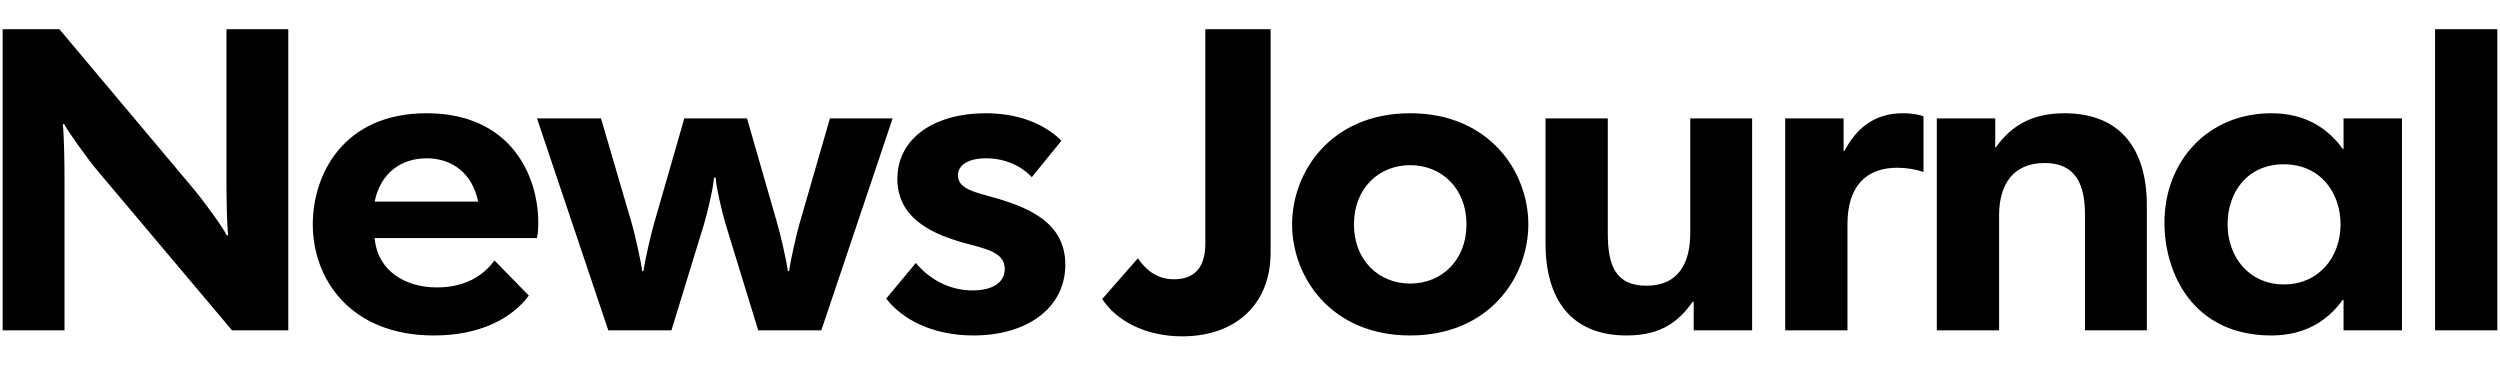
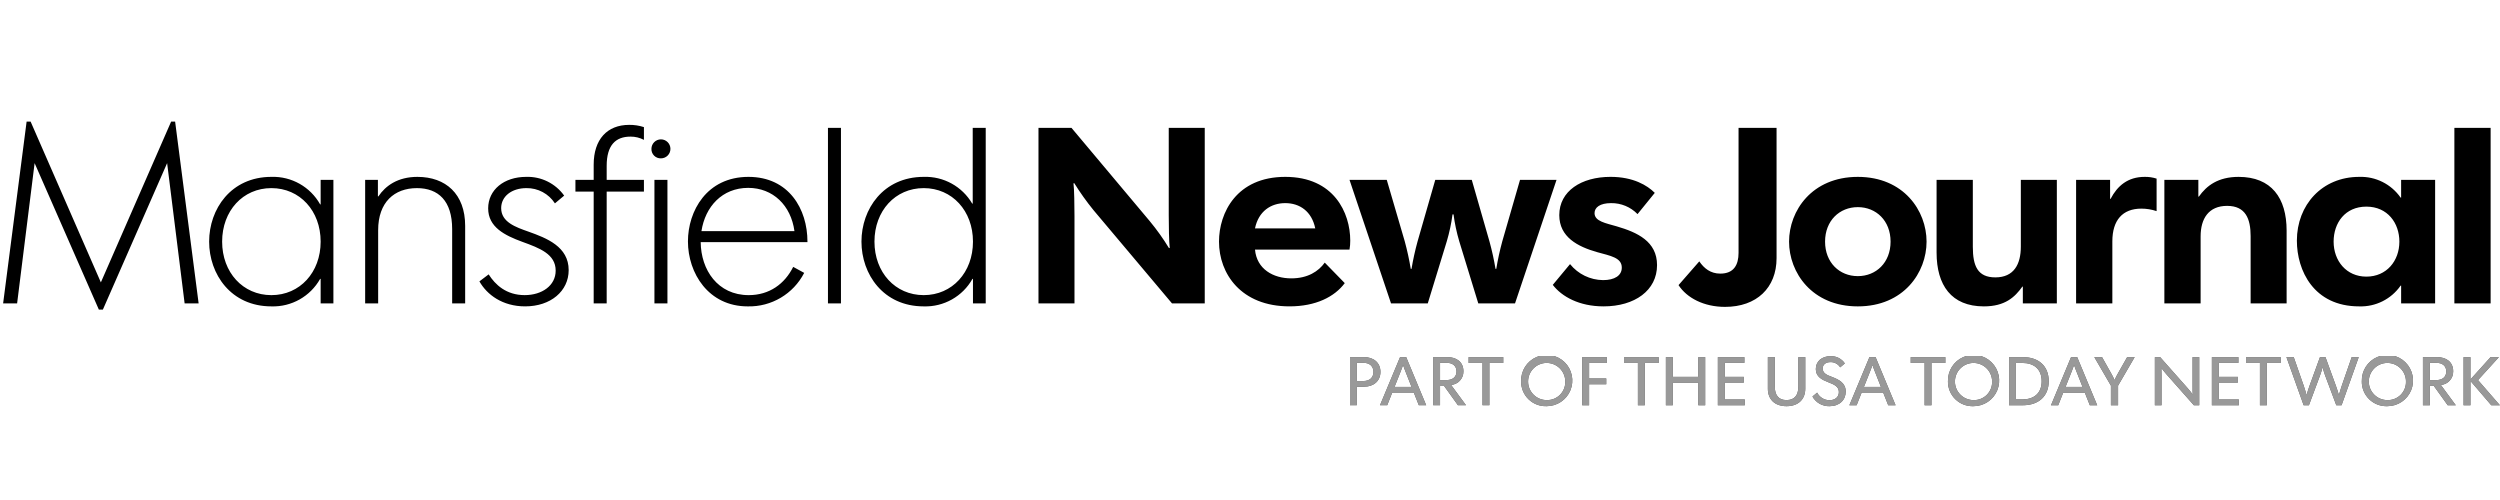
- <svg xmlns="http://www.w3.org/2000/svg" preserveAspectRatio="xMidYMid" width="171" height="25" viewBox="0 0 171 25">
-   <path d="M166.558,22.594 L166.558,1.995 L170.818,1.995 L170.818,22.594 L166.558,22.594 ZM160.299,20.511 L160.241,20.511 C159.271,21.861 157.743,22.946 155.364,22.946 C150.017,22.946 148.048,18.721 148.048,15.229 C148.048,11.033 151.016,7.746 155.364,7.746 C157.743,7.746 159.271,8.832 160.241,10.182 L160.299,10.182 L160.299,8.098 L164.295,8.098 L164.295,22.594 L160.299,22.594 L160.299,20.511 ZM156.216,11.238 C153.719,11.238 152.367,13.146 152.367,15.346 C152.367,17.606 153.866,19.455 156.216,19.455 C158.595,19.455 160.094,17.606 160.094,15.346 C160.094,13.175 158.713,11.238 156.216,11.238 ZM142.613,14.701 C142.613,12.676 142.026,11.150 139.852,11.150 C137.678,11.150 136.738,12.647 136.738,14.730 L136.738,22.594 L132.478,22.594 L132.478,8.098 L136.473,8.098 L136.473,10.064 L136.532,10.064 C137.443,8.773 138.794,7.746 141.203,7.746 C145.052,7.746 146.844,10.211 146.844,14.055 L146.844,22.594 L142.613,22.594 L142.613,14.701 ZM129.775,11.473 C127.571,11.473 126.367,12.823 126.367,15.317 L126.367,22.594 L122.107,22.594 L122.107,8.098 L126.102,8.098 L126.102,10.328 L126.161,10.328 C126.954,8.802 128.188,7.746 130.157,7.746 C130.656,7.746 131.155,7.805 131.567,7.952 L131.567,11.767 C131.097,11.590 130.392,11.473 129.775,11.473 ZM115.849,20.628 L115.790,20.628 C114.909,21.861 113.763,22.946 111.266,22.946 C107.447,22.946 105.713,20.452 105.713,16.637 L105.713,8.098 L109.973,8.098 L109.973,15.963 C109.973,18.193 110.531,19.543 112.617,19.543 C114.791,19.543 115.614,18.017 115.614,15.933 L115.614,8.098 L119.845,8.098 L119.845,22.594 L115.849,22.594 L115.849,20.628 ZM96.459,22.946 C91.053,22.946 88.380,18.956 88.380,15.346 C88.380,11.737 91.053,7.746 96.459,7.746 C101.864,7.746 104.538,11.737 104.538,15.346 C104.538,18.956 101.864,22.946 96.459,22.946 ZM96.459,11.297 C94.314,11.297 92.610,12.881 92.610,15.346 C92.610,17.811 94.314,19.396 96.459,19.396 C98.603,19.396 100.307,17.811 100.307,15.346 C100.307,12.881 98.603,11.297 96.459,11.297 ZM80.858,23.005 C78.361,23.005 76.363,21.949 75.393,20.452 L77.832,17.665 C78.390,18.486 79.154,19.102 80.300,19.102 C81.886,19.102 82.444,18.076 82.444,16.667 L82.444,1.995 L86.910,1.995 L86.910,17.283 C86.910,20.775 84.560,23.005 80.858,23.005 ZM72.867,18.105 C72.867,21.068 70.252,22.946 66.580,22.946 C63.730,22.946 61.673,21.802 60.616,20.423 L62.643,17.987 C63.524,19.044 64.876,19.865 66.521,19.865 C67.873,19.865 68.725,19.337 68.725,18.398 C68.725,17.224 67.402,17.019 65.816,16.579 C63.554,15.933 61.380,14.818 61.380,12.236 C61.380,9.419 63.965,7.746 67.402,7.746 C70.076,7.746 71.721,8.744 72.602,9.624 L70.575,12.119 C69.900,11.385 68.783,10.828 67.461,10.828 C66.168,10.828 65.522,11.326 65.522,12.001 C65.522,12.970 66.844,13.175 68.137,13.556 C70.546,14.261 72.867,15.317 72.867,18.105 ZM51.861,22.594 L49.627,15.317 C49.393,14.525 48.981,12.793 48.952,12.148 L48.834,12.148 C48.805,12.793 48.394,14.525 48.159,15.317 L45.926,22.594 L41.607,22.594 L36.730,8.098 L41.108,8.098 L43.223,15.317 C43.399,15.904 43.840,17.841 43.928,18.545 L44.016,18.545 C44.104,17.811 44.545,15.963 44.721,15.346 L46.807,8.098 L51.096,8.098 L53.182,15.346 C53.359,15.963 53.799,17.811 53.888,18.545 L53.975,18.545 C54.063,17.841 54.504,15.904 54.681,15.317 L56.767,8.098 L61.056,8.098 L56.179,22.594 L51.861,22.594 ZM36.730,16.285 L25.625,16.285 C25.830,18.574 27.769,19.660 29.884,19.660 C31.824,19.660 33.087,18.838 33.821,17.811 L36.172,20.218 C34.967,21.832 32.764,22.946 29.679,22.946 C23.980,22.946 21.394,19.102 21.394,15.346 C21.394,11.972 23.451,7.746 29.180,7.746 C34.908,7.746 36.818,11.972 36.818,15.229 C36.818,15.611 36.788,15.992 36.730,16.285 ZM29.180,10.828 C27.476,10.828 26.036,11.796 25.625,13.791 L32.705,13.791 C32.294,11.796 30.883,10.828 29.180,10.828 ZM6.646,11.649 C5.911,10.769 4.707,9.067 4.383,8.480 L4.295,8.509 C4.383,9.155 4.413,11.209 4.413,12.324 L4.413,22.594 L0.182,22.594 L0.182,1.995 L4.060,1.995 L13.256,12.940 C13.990,13.820 15.224,15.523 15.518,16.109 L15.606,16.080 C15.518,15.434 15.489,13.381 15.489,12.265 L15.489,1.995 L19.719,1.995 L19.719,22.594 L15.871,22.594 L6.646,11.649 Z" class="cls-1" />
+ <svg xmlns="http://www.w3.org/2000/svg" id="Mansfield" width="800" height="160" viewBox="0 0 800 160">
+   <defs>
+     <style>
+       .cls-1 {
+         fill: #000;
+         filter: url(#filter);
+       }
+ 
+       .cls-1, .cls-2 {
+         fill-rule: evenodd;
+       }
+ 
+       .cls-2 {
+         fill: #000;
+       }
+     </style>
+     <filter id="filter" x="432" y="113.969" width="367.969" height="16" filterUnits="userSpaceOnUse">
+       <feFlood result="flood" flood-color="#999" />
+       <feComposite result="composite" operator="in" in2="SourceGraphic" />
+       <feBlend result="blend" in2="SourceGraphic" />
+     </filter>
+   </defs>
+   <path id="USAT_Network" data-name="USAT Network" class="cls-1" d="M431.989,114.273h4.489c3.156,0,5.267,1.865,5.267,4.741s-2.155,4.735-5.267,4.735h-2.29v5.925h-2.2v-15.4Zm4.267,7.659c2.112,0,3.244-1.163,3.244-2.918,0-1.736-1.132-2.919-3.244-2.919h-2.068v5.837h2.068Zm11.768-7.659h1.955l6.4,15.4h-2.358l-1.6-4.035h-6.911l-1.6,4.035H441.6S447.244,116.162,448.024,114.273Zm3.665,9.544-1.488-3.794c-0.222-.572-1.179-2.942-1.2-3.139h-0.044c-0.021.2-.954,2.5-1.2,3.139l-1.51,3.794h5.443Zm6.924-9.544h4.51c2.91,0,5.178,1.5,5.178,4.563a4.293,4.293,0,0,1-3.955,4.346l4.778,6.492h-2.579l-4.51-6.276h-1.223v6.276h-2.2v-15.4Zm4.267,7.351c2.043,0,3.2-1.077,3.2-2.764s-1.157-2.765-3.2-2.765h-2.068v5.529h2.068Zm11.522-5.486h-4.445v-1.865h11.089v1.865H476.6v13.536h-2.2V116.138Zm12.347,5.838a8.2,8.2,0,1,1,8.2,8A7.862,7.862,0,0,1,486.749,121.976Zm14.133,0a5.946,5.946,0,1,0-5.955,6.053A5.772,5.772,0,0,0,500.882,121.976Zm5.433-7.7h7.867v1.865h-5.668V121.1H514v1.865h-5.49v6.713h-2.2v-15.4Zm17.815,1.865h-4.444v-1.865h11.088v1.865H526.33v13.536h-2.2V116.138Zm8.953-1.865h2.2v6.318h8.178v-6.318h2.2v15.4h-2.2v-7.218h-8.178v7.218h-2.2v-15.4Zm16.631,0h8.49v1.846h-6.291v4.472h6.111v1.846h-6.111v5.395h6.423v1.842h-8.622v-15.4Zm16,10.092V114.273h2.221v9.433c0,2.679,1.157,4.323,3.756,4.323,2.622,0,3.78-1.644,3.78-4.323v-9.433h2.221v10.092c0,3.38-2.2,5.616-6,5.616C567.865,129.981,565.71,127.745,565.71,124.365Zm14.274,2.524,1.491-1.25a4.52,4.52,0,0,0,3.911,2.433c1.709,0,3.044-.918,3.044-2.611,0-1.817-1.534-2.433-3.446-3.178-1.956-.769-3.933-1.736-3.933-4.193,0-2.432,1.912-4.12,4.712-4.12a5.248,5.248,0,0,1,4.579,2.322l-1.491,1.25a3.552,3.552,0,0,0-3.088-1.668c-1.512,0-2.511.769-2.511,2.063,0,1.6,1.554,2.13,2.911,2.654,2.2,0.856,4.466,1.889,4.466,4.716,0,2.679-2,4.674-5.2,4.674A6.064,6.064,0,0,1,579.984,126.889Zm18.241-12.616h1.956l6.4,15.4h-2.357l-1.6-4.035h-6.912l-1.6,4.035H591.8S597.446,116.162,598.225,114.273Zm3.665,9.544-1.487-3.794c-0.222-.572-1.179-2.942-1.2-3.139h-0.044c-0.022.2-.955,2.5-1.2,3.139l-1.51,3.794h5.443Zm13.978-7.679h-4.445v-1.865h11.088v1.865h-4.444v13.536h-2.2V116.138Zm7.469,5.838a8.2,8.2,0,1,1,8.2,8A7.861,7.861,0,0,1,623.337,121.976Zm14.132,0a5.945,5.945,0,1,0-5.954,6.053A5.772,5.772,0,0,0,637.469,121.976Zm5.434-7.7h4.423c4.977,0,8.265,2.808,8.265,7.7,0,4.87-3.312,7.7-8.265,7.7H642.9v-15.4Zm2.2,13.534h2.046c3.643,0,6.176-1.9,6.176-5.831s-2.533-5.838-6.176-5.838H645.1v11.669Zm17.637-13.534H664.7l6.4,15.4h-2.357l-1.6-4.035h-6.912l-1.6,4.035h-2.311S661.96,116.162,662.739,114.273Zm3.666,9.544-1.489-3.794c-0.221-.572-1.178-2.942-1.2-3.139h-0.044c-0.022.2-.955,2.5-1.2,3.139l-1.51,3.794h5.444Zm9.084-.419-5.312-9.125h2.467l2.889,5.135a22.887,22.887,0,0,1,1.11,2.192h0.022a23.153,23.153,0,0,1,1.113-2.192l2.91-5.135h2.4l-5.309,9.125v6.276h-2.289V123.4Zm14.062-9.125h1.687l8.846,9.982c0.266,0.288,1.422,1.711,1.534,1.932l0.044-.023c-0.044-.217-0.044-2-0.044-2.39v-9.5h2.134v15.4h-1.713l-8.845-9.983c-0.265-.283-1.422-1.711-1.532-1.928l-0.021.02c0.021,0.221.043,2,.043,2.394v9.5h-2.133v-15.4Zm18.253,0h8.487v1.846H710v4.472h6.113v1.846H710v5.395h6.422v1.842H707.8v-15.4Zm15.37,1.865h-4.445v-1.865h11.089v1.865h-4.445v13.536h-2.2V116.138Zm8.477-1.865h2.334l3.2,9.15c0.112,0.351.867,2.63,0.889,2.981h0.046a30.445,30.445,0,0,1,.933-2.981l3.334-9.15h1.756l3.332,9.15c0.133,0.351.91,2.63,0.935,2.981h0.044c0.044-.351.8-2.63,0.91-2.981l3.179-9.15h2.243l-5.49,15.4h-1.688l-3.6-9.607a25.578,25.578,0,0,1-.758-2.5h-0.044a25.693,25.693,0,0,1-.776,2.5l-3.578,9.607h-1.69Zm24.118,7.7a8.2,8.2,0,1,1,8.2,8A7.862,7.862,0,0,1,755.769,121.976Zm14.133,0a5.946,5.946,0,1,0-5.955,6.053A5.772,5.772,0,0,0,769.9,121.976Zm5.433-7.7h4.511c2.913,0,5.177,1.5,5.177,4.563a4.293,4.293,0,0,1-3.955,4.346l4.779,6.492h-2.579l-4.511-6.276h-1.222v6.276h-2.2v-15.4Zm4.267,7.351c2.044,0,3.2-1.077,3.2-2.764s-1.156-2.765-3.2-2.765h-2.067v5.529H779.6Zm8.736-7.351h2.2v7.154l6.444-7.154h2.666l-6.687,7.351,7,8.05h-2.754l-6.668-7.785v7.785h-2.2v-15.4Z" />
+   <path id="Mansfield_Logo" data-name="Mansfield Logo" class="cls-2" d="M8.516,38.918H9.8L32.278,90.361,54.76,38.918h1.28L63.56,97.082h-4.48L53.48,52.2,32.918,99.083h-1.28L11.076,52.2l-5.6,44.883H1Zm58.408,38.4c0-10.4,6.96-20.721,19.922-20.721a17.258,17.258,0,0,1,15.6,8.8h0.16V57.559h4.081V97.082h-4.081V89.241h-0.16a17.258,17.258,0,0,1-15.6,8.8C73.884,98.042,66.924,87.722,66.924,77.321Zm35.682,0c0-9.841-6.641-17.122-15.761-17.122S71.083,67.48,71.083,77.321s6.641,17.122,15.762,17.122S102.606,87.162,102.606,77.321Zm14.242-19.762h4.081V62.84h0.16c2.24-3.361,6.16-6.24,12.481-6.24,9.041,0,15.281,5.44,15.281,15.68v24.8h-4.16V73.32c0-9.04-4.4-13.121-11.281-13.121-7.2,0-12.4,4.481-12.4,13.442V97.082h-4.161V57.559Zm36.565,32.482,2.96-2.24c2.081,3.28,5.6,6.641,11.521,6.641,5.521,0,9.921-3.041,9.921-7.841,0-5.281-5.12-7.2-10.641-9.2-5.68-2.08-10.961-4.719-10.961-10.72,0-5.921,5.04-10.081,12.161-10.081a14.38,14.38,0,0,1,12.161,6l-2.96,2.481a10.672,10.672,0,0,0-9.121-4.881c-4.72,0-8.08,2.641-8.08,6.4,0,4.481,4.64,6.081,8.72,7.52,5.841,2.081,12.881,4.8,12.881,12.322,0,6.721-5.76,11.6-13.921,11.6C160.774,98.042,155.813,94.282,153.413,90.041Zm36.564-28.722h-5.84v-3.76h5.84V52.678c0-8.081,4.32-12.72,11.361-12.72a14.6,14.6,0,0,1,4.72.72v4.08a9.064,9.064,0,0,0-4.32-1.041c-4.8,0-7.6,2.8-7.6,9.361v4.481h11.92v3.76h-11.92V97.082h-4.161V61.319Zm18.482-13.68a3.04,3.04,0,1,1,3.04,3.039A2.942,2.942,0,0,1,208.459,47.639Zm0.96,9.92h4.161V97.082h-4.161V57.559ZM220.141,77.24c0-9.68,6-20.641,19.362-20.641,12.96,0,18.881,10.32,18.881,20.721v0.16H224.221c0.08,8.88,5.441,16.962,15.361,16.962,6.641,0,11.521-3.6,14.242-9.041l3.52,1.921a19.8,19.8,0,0,1-18.082,10.72C226.7,98.042,220.141,87.4,220.141,77.24Zm34.083-3.279c-1.121-8.241-6.881-13.842-14.8-13.842-8.321,0-13.762,6-14.962,13.842h29.763Zm10.722-33.043h4.161V97.082h-4.161V40.918Zm10.721,36.4c0-10.4,6.961-20.721,19.922-20.721a17.317,17.317,0,0,1,15.522,8.56h0.159V40.918h4.161V97.082H311.35V89.241h-0.16a17.259,17.259,0,0,1-15.6,8.8C282.628,98.042,275.667,87.722,275.667,77.321Zm35.683,0c0-9.841-6.64-17.122-15.761-17.122s-15.762,7.281-15.762,17.122,6.641,17.122,15.762,17.122S311.35,87.162,311.35,77.321Zm20.964-36.4h10.561L367.917,70.76a72.707,72.707,0,0,1,6.16,8.64l0.241-.079c-0.241-1.761-.321-7.36-0.321-10.4v-28h11.521V97.082h-10.48L349.915,67.24a83.314,83.314,0,0,1-6.16-8.64l-0.24.079c0.24,1.761.32,7.36,0.32,10.4v28H332.314V40.918Zm57.766,36.4c0-9.2,5.6-20.721,21.2-20.721s20.8,11.521,20.8,20.4a15.494,15.494,0,0,1-.241,2.88H401.6c0.56,6.24,5.841,9.2,11.6,9.2,5.281,0,8.722-2.24,10.722-5.04l6.4,6.561c-3.28,4.4-9.281,7.44-17.682,7.44C397.121,98.042,390.08,87.562,390.08,77.321Zm30.8-4.24c-1.12-5.441-4.96-8.081-9.6-8.081s-8.561,2.64-9.681,8.081h19.281Zm10.962-15.521h11.922l5.76,19.681a89.369,89.369,0,0,1,1.921,8.8h0.24a87.673,87.673,0,0,1,1.919-8.721l5.68-19.762h11.682l5.68,19.762a87.384,87.384,0,0,1,1.921,8.721h0.239a89.369,89.369,0,0,1,1.921-8.8l5.681-19.681h11.681L484.809,97.082h-11.76L466.967,77.24a56.192,56.192,0,0,1-1.84-8.64h-0.319a56.192,56.192,0,0,1-1.84,8.64l-6.081,19.842H445.126Zm65.049,33.6,5.52-6.642a13.758,13.758,0,0,0,10.561,5.121c3.68,0,6-1.44,6-4,0-3.2-3.6-3.76-7.922-4.96-6.161-1.759-12.081-4.8-12.081-11.84,0-7.681,7.042-12.241,16.4-12.241,7.281,0,11.761,2.719,14.161,5.121l-5.52,6.8A11.568,11.568,0,0,0,515.534,65c-3.521,0-5.28,1.36-5.28,3.2,0,2.641,3.6,3.2,7.12,4.24,6.561,1.921,12.881,4.8,12.881,12.4,0,8.081-7.121,13.2-17.121,13.2C505.373,98.042,499.772,94.922,496.893,91.162Zm40.243,0.079,6.641-7.6c1.52,2.24,3.6,3.92,6.72,3.92,4.321,0,5.841-2.8,5.841-6.64v-40H568.5V82.6c0,9.521-6.4,15.6-16.481,15.6C545.218,98.2,539.777,95.322,537.136,91.242ZM572.5,77.321c0-9.841,7.281-20.721,22-20.721s22,10.88,22,20.721-7.281,20.721-22,20.721S572.5,87.162,572.5,77.321Zm32.483,0c0-6.721-4.641-11.04-10.481-11.04s-10.481,4.32-10.481,11.04,4.64,11.04,10.481,11.04S604.984,84.042,604.984,77.321Zm14.722,3.52V57.559h11.6V79c0,6.08,1.52,9.762,7.2,9.762,5.92,0,8.161-4.161,8.161-9.841V57.559H658.19V97.082H647.309v-5.36h-0.16c-2.4,3.36-5.521,6.32-12.321,6.32C624.427,98.042,619.706,91.242,619.706,80.841Zm44.645-23.281h10.88v6.08h0.16c2.161-4.161,5.521-7.04,10.882-7.04a11.7,11.7,0,0,1,3.84.56v10.4a15.2,15.2,0,0,0-4.88-.8c-6,0-9.281,3.68-9.281,10.48V97.082h-11.6V57.559Zm28.243,0h10.88v5.36h0.161c2.48-3.52,6.16-6.32,12.721-6.32,10.481,0,15.362,6.72,15.362,17.2V97.082H720.2V75.56c0-5.52-1.6-9.681-7.521-9.681s-8.482,4.081-8.482,9.762V97.082h-11.6V57.559ZM735,77c0-11.44,8.082-20.4,19.922-20.4A15.512,15.512,0,0,1,768.2,63.24h0.159v-5.68h10.881V97.082H768.361V91.4H768.2a15.512,15.512,0,0,1-13.283,6.64C740.357,98.042,735,86.521,735,77Zm32.8,0.32c0-5.92-3.761-11.2-10.561-11.2s-10.481,5.2-10.481,11.2c0,6.161,4.081,11.2,10.481,11.2C763.72,88.521,767.8,83.482,767.8,77.321Zm17.6-36.4h11.6V97.082h-11.6V40.918Z" />
</svg>
